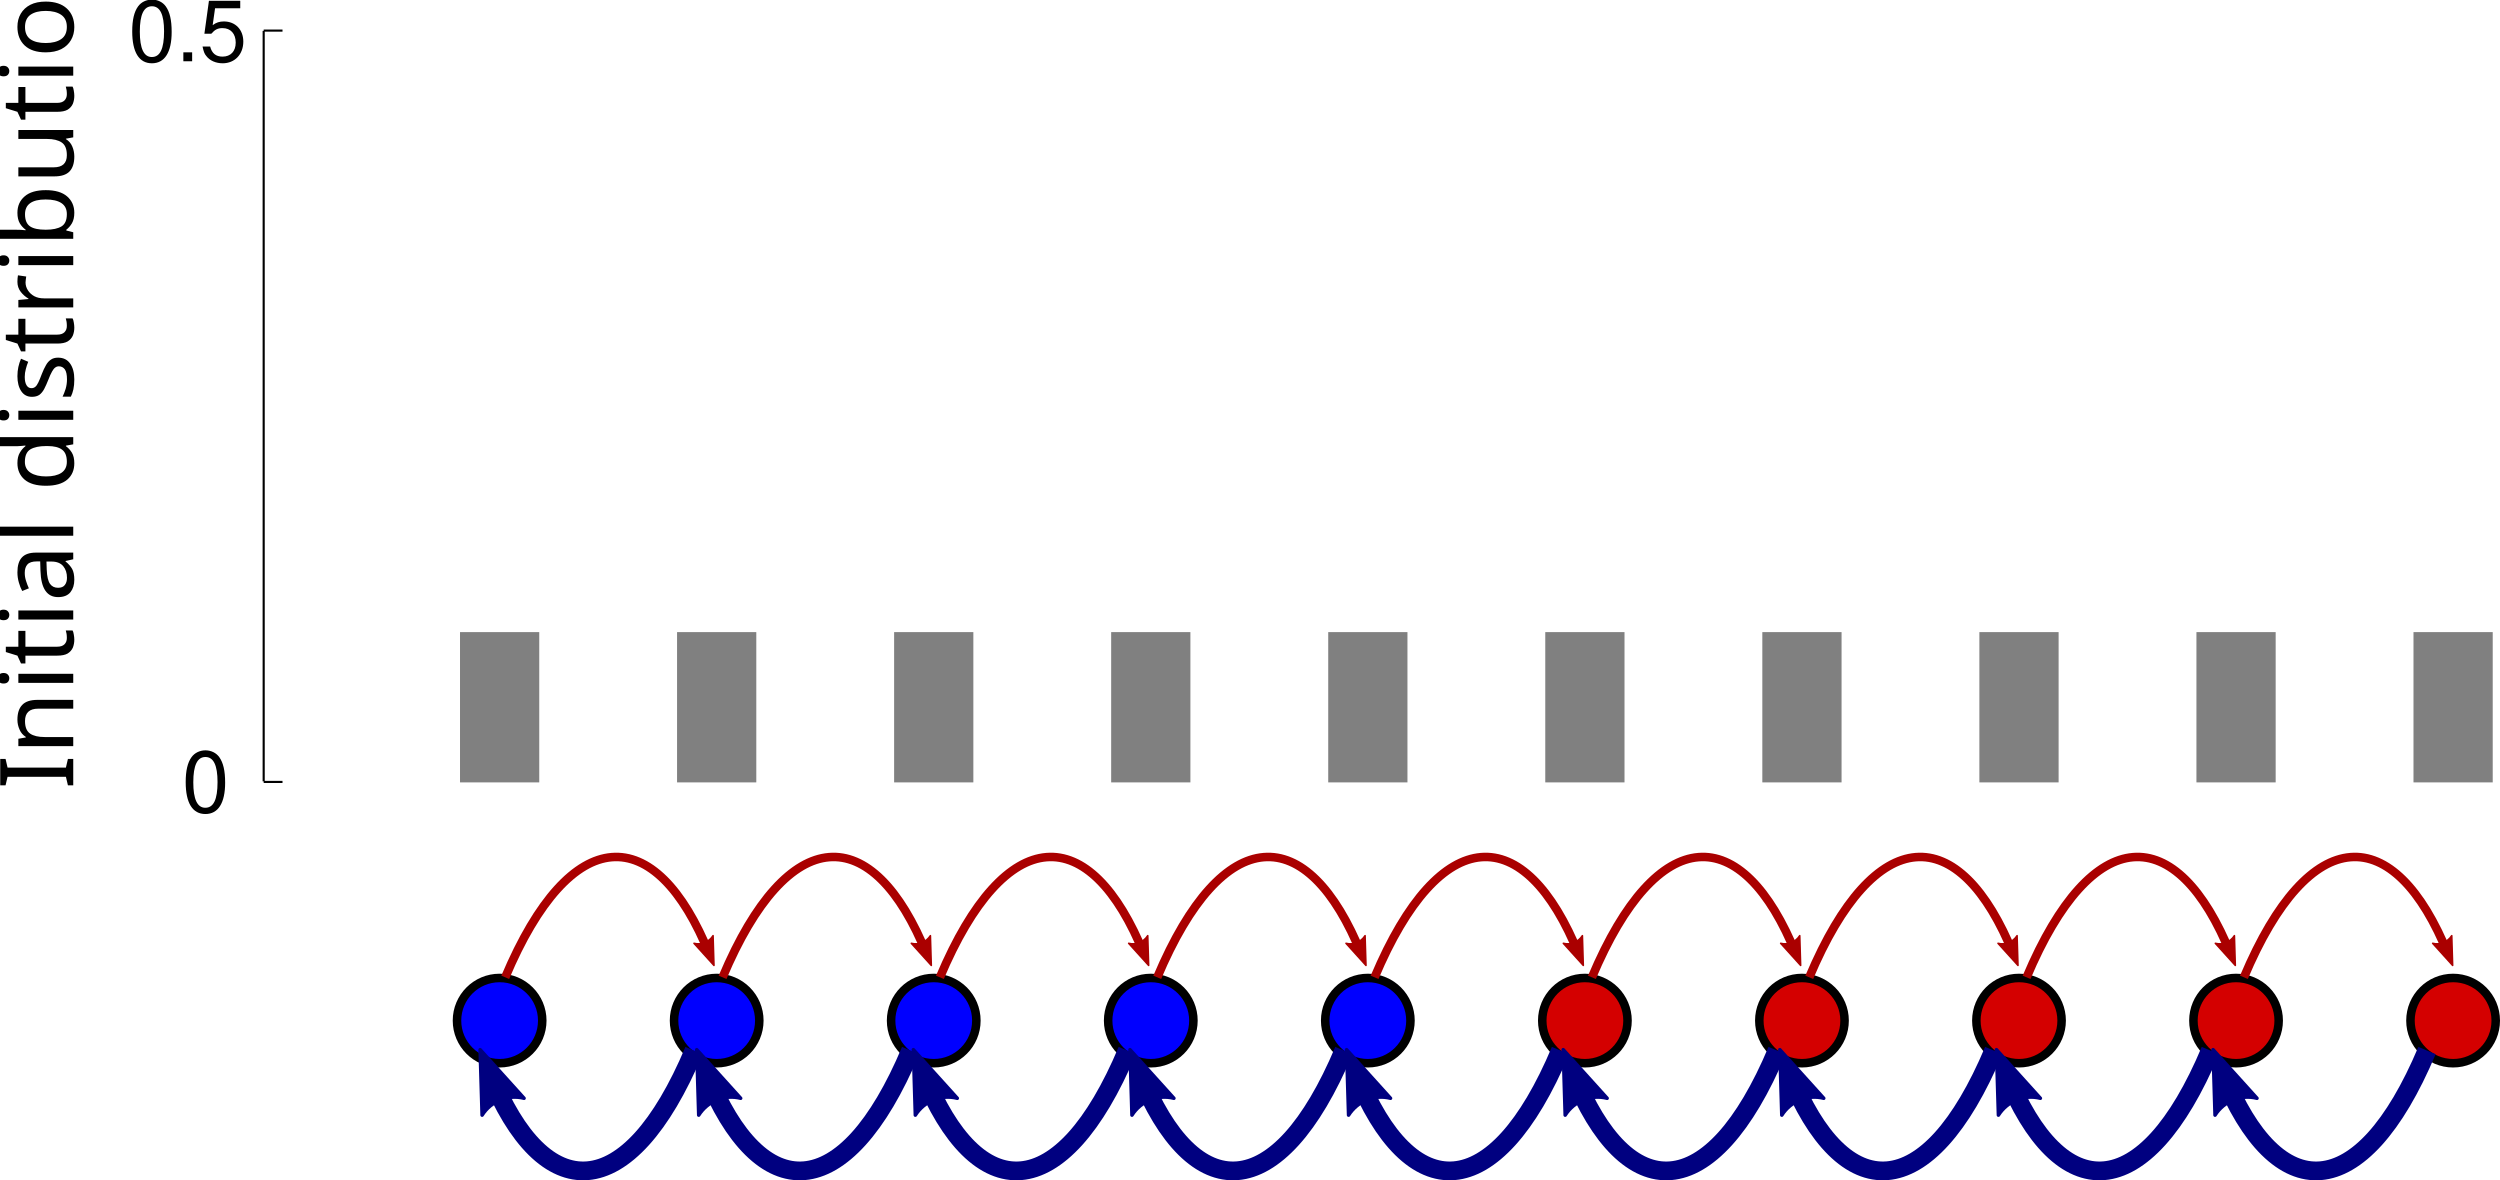
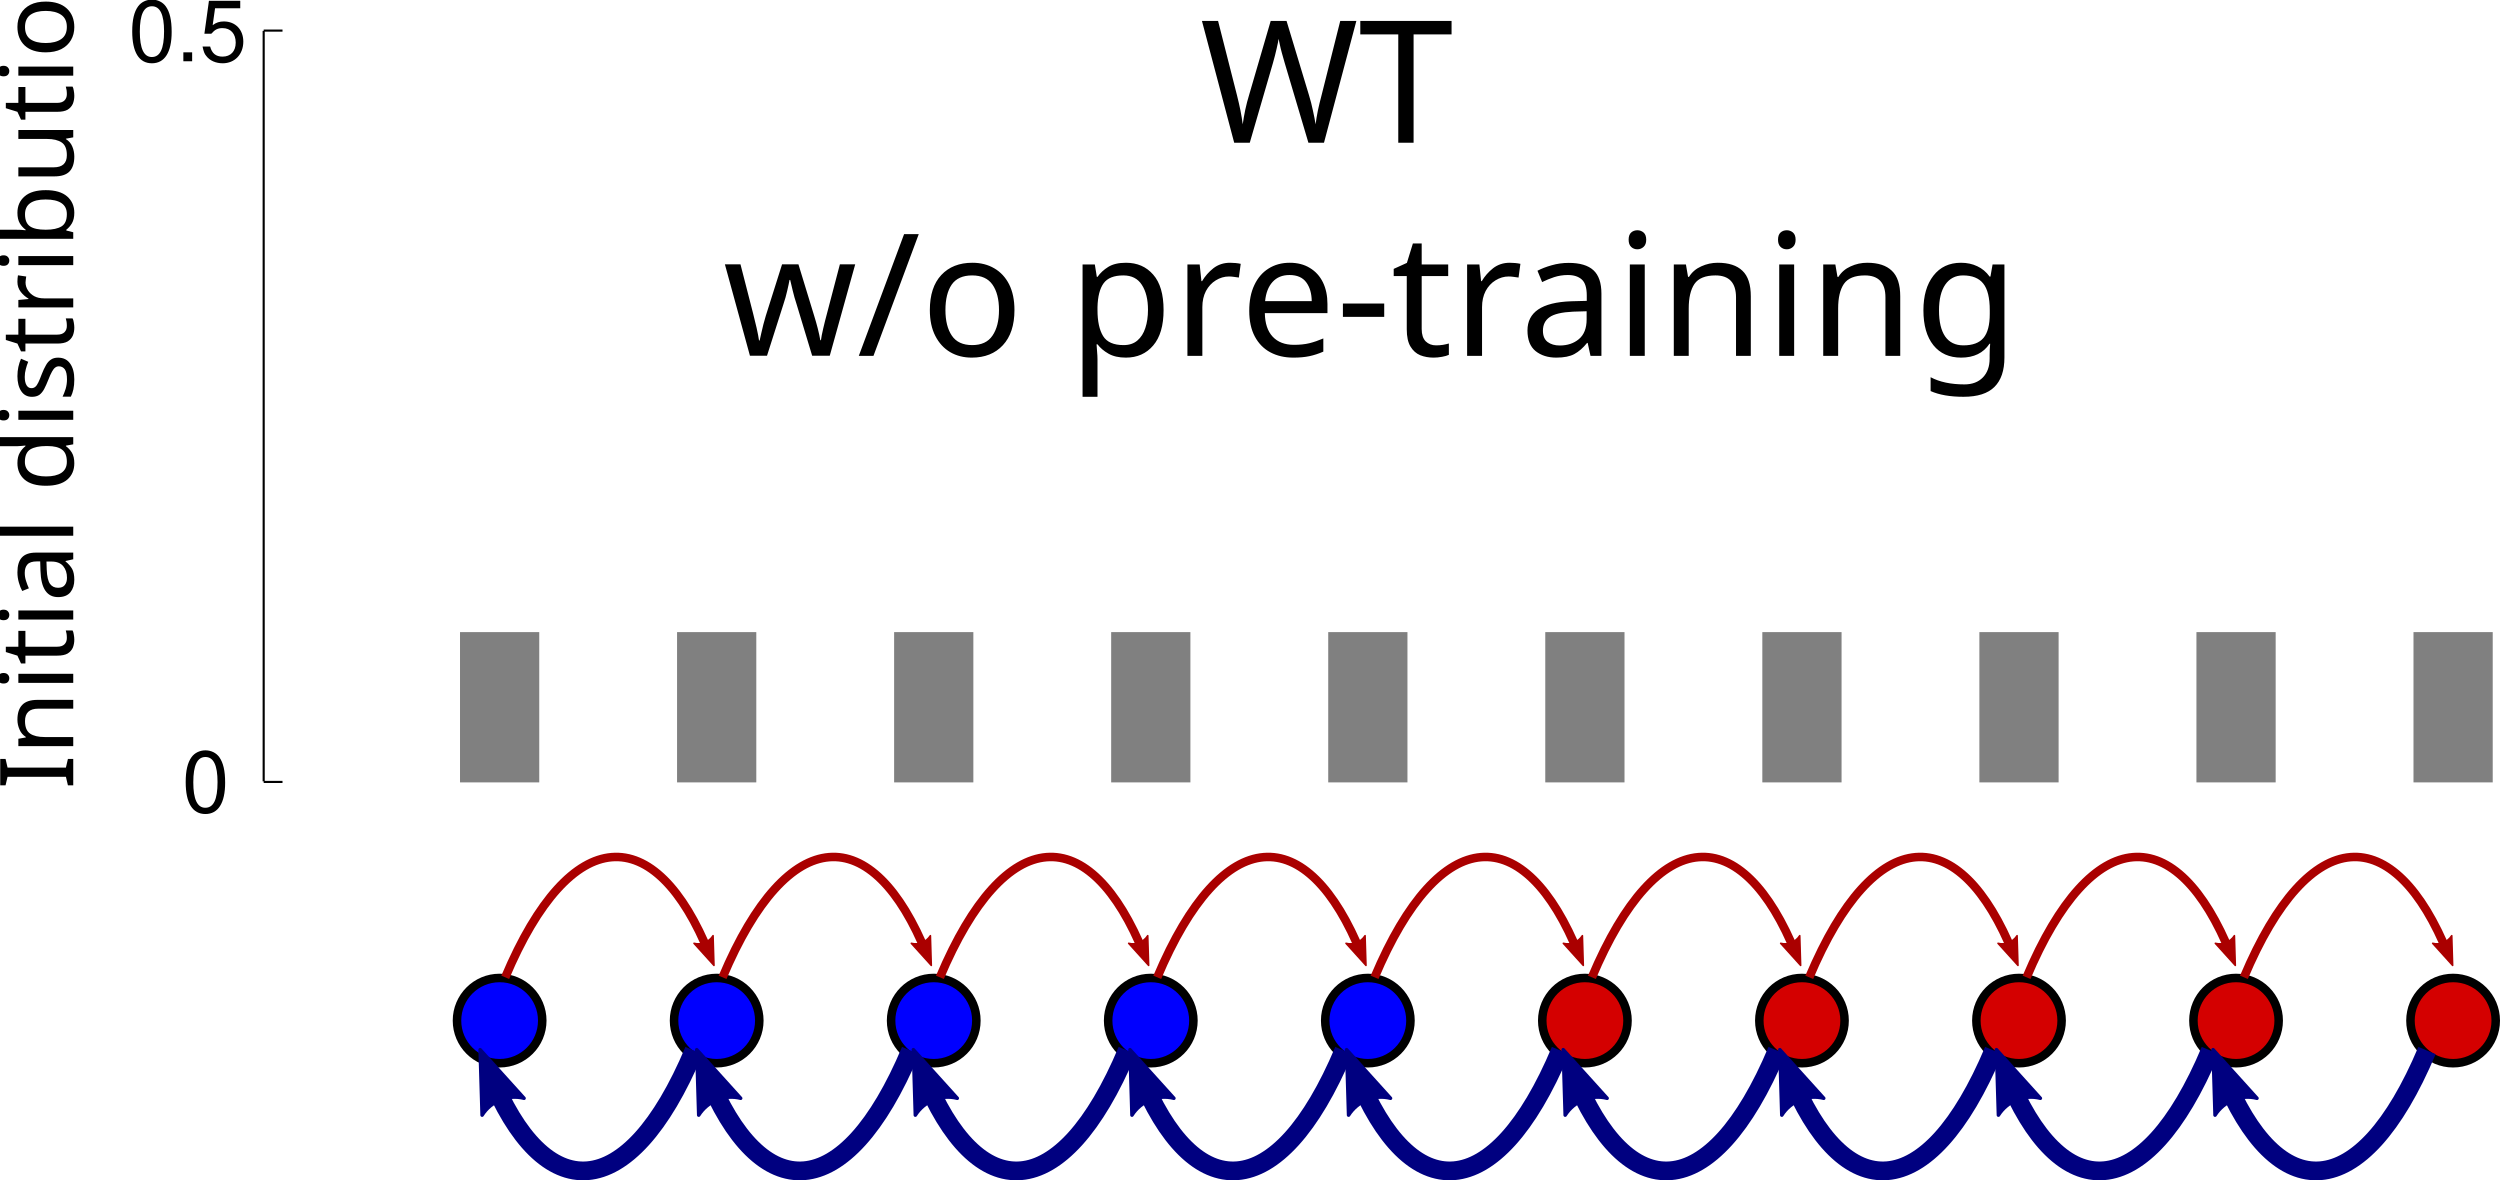
<svg xmlns="http://www.w3.org/2000/svg" width="293.184" height="138.319" id="svg2" version="1.1">
  <defs id="defs4">
    <marker orient="auto" refY="0" refX="0" id="Arrow2Send" style="overflow:visible">
      <path id="path4544" style="font-size:12px;fill-rule:evenodd;stroke-width:0.625;stroke-linejoin:round" d="M 8.719,4.034 -2.207,0.016 8.719,-4.002 c -1.745,2.372 -1.735,5.617 -6e-7,8.035 z" transform="matrix(-0.3,0,0,-0.3,0.69,0)" />
    </marker>
    <marker orient="auto" refY="0" refX="0" id="Arrow2Sstart" style="overflow:visible">
      <path id="path4541" style="font-size:12px;fill-rule:evenodd;stroke-width:0.625;stroke-linejoin:round" d="M 8.719,4.034 -2.207,0.016 8.719,-4.002 c -1.745,2.372 -1.735,5.617 -6e-7,8.035 z" transform="matrix(0.3,0,0,0.3,-0.69,0)" />
    </marker>
    <marker orient="auto" refY="0" refX="0" id="Arrow2Send-4" style="overflow:visible">
      <path id="path4544-5" style="font-size:12px;fill-rule:evenodd;stroke-width:0.625;stroke-linejoin:round" d="M 8.719,4.034 -2.207,0.016 8.719,-4.002 c -1.745,2.372 -1.735,5.617 -6e-7,8.035 z" transform="matrix(-0.3,0,0,-0.3,0.69,0)" />
    </marker>
    <marker orient="auto" refY="0" refX="0" id="Arrow2Send-3" style="overflow:visible">
      <path id="path4544-52" style="font-size:12px;fill-rule:evenodd;stroke-width:0.625;stroke-linejoin:round" d="M 8.719,4.034 -2.207,0.016 8.719,-4.002 c -1.745,2.372 -1.735,5.617 -6e-7,8.035 z" transform="matrix(-0.3,0,0,-0.3,0.69,0)" />
    </marker>
    <marker orient="auto" refY="0" refX="0" id="Arrow2Send-9" style="overflow:visible">
      <path id="path4544-4" style="font-size:12px;fill-rule:evenodd;stroke-width:0.625;stroke-linejoin:round" d="M 8.719,4.034 -2.207,0.016 8.719,-4.002 c -1.745,2.372 -1.735,5.617 -6e-7,8.035 z" transform="matrix(-0.3,0,0,-0.3,0.69,0)" />
    </marker>
    <marker orient="auto" refY="0" refX="0" id="Arrow2Send-0" style="overflow:visible">
      <path id="path4544-59" style="font-size:12px;fill-rule:evenodd;stroke-width:0.625;stroke-linejoin:round" d="M 8.719,4.034 -2.207,0.016 8.719,-4.002 c -1.745,2.372 -1.735,5.617 -6e-7,8.035 z" transform="matrix(-0.3,0,0,-0.3,0.69,0)" />
    </marker>
    <marker orient="auto" refY="0" refX="0" id="Arrow2Send-6" style="overflow:visible">
      <path id="path4544-594" style="font-size:12px;fill-rule:evenodd;stroke-width:0.625;stroke-linejoin:round" d="M 8.719,4.034 -2.207,0.016 8.719,-4.002 c -1.745,2.372 -1.735,5.617 -6e-7,8.035 z" transform="matrix(-0.3,0,0,-0.3,0.69,0)" />
    </marker>
    <marker orient="auto" refY="0" refX="0" id="Arrow2Send-43" style="overflow:visible">
      <path id="path4544-54" style="font-size:12px;fill-rule:evenodd;stroke-width:0.625;stroke-linejoin:round" d="M 8.719,4.034 -2.207,0.016 8.719,-4.002 c -1.745,2.372 -1.735,5.617 -6e-7,8.035 z" transform="matrix(-0.3,0,0,-0.3,0.69,0)" />
    </marker>
    <marker orient="auto" refY="0" refX="0" id="Arrow2Send-41" style="overflow:visible">
      <path id="path4544-6" style="font-size:12px;fill-rule:evenodd;stroke-width:0.625;stroke-linejoin:round" d="M 8.719,4.034 -2.207,0.016 8.719,-4.002 c -1.745,2.372 -1.735,5.617 -6e-7,8.035 z" transform="matrix(-0.3,0,0,-0.3,0.69,0)" />
    </marker>
    <marker orient="auto" refY="0" refX="0" id="Arrow2Send-1" style="overflow:visible">
      <path id="path4544-58" style="font-size:12px;fill-rule:evenodd;stroke-width:0.625;stroke-linejoin:round" d="M 8.719,4.034 -2.207,0.016 8.719,-4.002 c -1.745,2.372 -1.735,5.617 -6e-7,8.035 z" transform="matrix(-0.3,0,0,-0.3,0.69,0)" />
    </marker>
    <marker orient="auto" refY="0" refX="0" id="Arrow2Send-01" style="overflow:visible">
      <path id="path4544-40" style="font-size:12px;fill-rule:evenodd;stroke-width:0.625;stroke-linejoin:round" d="M 8.719,4.034 -2.207,0.016 8.719,-4.002 c -1.745,2.372 -1.735,5.617 -6e-7,8.035 z" transform="matrix(-0.3,0,0,-0.3,0.69,0)" />
    </marker>
    <marker orient="auto" refY="0" refX="0" id="Arrow2Send-91" style="overflow:visible">
      <path id="path4544-7" style="font-size:12px;fill-rule:evenodd;stroke-width:0.625;stroke-linejoin:round" d="M 8.719,4.034 -2.207,0.016 8.719,-4.002 c -1.745,2.372 -1.735,5.617 -6e-7,8.035 z" transform="matrix(-0.3,0,0,-0.3,0.69,0)" />
    </marker>
    <marker orient="auto" refY="0" refX="0" id="Arrow2Send-96" style="overflow:visible">
      <path id="path4544-8" style="font-size:12px;fill-rule:evenodd;stroke-width:0.625;stroke-linejoin:round" d="M 8.719,4.034 -2.207,0.016 8.719,-4.002 c -1.745,2.372 -1.735,5.617 -6e-7,8.035 z" transform="matrix(-0.3,0,0,-0.3,0.69,0)" />
    </marker>
    <marker orient="auto" refY="0" refX="0" id="Arrow2Send-30" style="overflow:visible">
      <path id="path4544-2" style="font-size:12px;fill-rule:evenodd;stroke-width:0.625;stroke-linejoin:round" d="M 8.719,4.034 -2.207,0.016 8.719,-4.002 c -1.745,2.372 -1.735,5.617 -6e-7,8.035 z" transform="matrix(-0.3,0,0,-0.3,0.69,0)" />
    </marker>
    <marker orient="auto" refY="0" refX="0" id="Arrow2Send-92" style="overflow:visible">
      <path id="path4544-24" style="font-size:12px;fill-rule:evenodd;stroke-width:0.625;stroke-linejoin:round" d="M 8.719,4.034 -2.207,0.016 8.719,-4.002 c -1.745,2.372 -1.735,5.617 -6e-7,8.035 z" transform="matrix(-0.3,0,0,-0.3,0.69,0)" />
    </marker>
    <marker orient="auto" refY="0" refX="0" id="Arrow2Send-8" style="overflow:visible">
      <path id="path4544-72" style="font-size:12px;fill-rule:evenodd;stroke-width:0.625;stroke-linejoin:round" d="M 8.719,4.034 -2.207,0.016 8.719,-4.002 c -1.745,2.372 -1.735,5.617 -6e-7,8.035 z" transform="matrix(-0.3,0,0,-0.3,0.69,0)" />
    </marker>
    <marker orient="auto" refY="0" refX="0" id="Arrow2Send-34" style="overflow:visible">
      <path id="path4544-3" style="font-size:12px;fill-rule:evenodd;stroke-width:0.625;stroke-linejoin:round" d="M 8.719,4.034 -2.207,0.016 8.719,-4.002 c -1.745,2.372 -1.735,5.617 -6e-7,8.035 z" transform="matrix(-0.3,0,0,-0.3,0.69,0)" />
    </marker>
    <marker orient="auto" refY="0" refX="0" id="Arrow2Send-32" style="overflow:visible">
      <path id="path4544-76" style="font-size:12px;fill-rule:evenodd;stroke-width:0.625;stroke-linejoin:round" d="M 8.719,4.034 -2.207,0.016 8.719,-4.002 c -1.745,2.372 -1.735,5.617 -6e-7,8.035 z" transform="matrix(-0.3,0,0,-0.3,0.69,0)" />
    </marker>
    <marker orient="auto" refY="0" refX="0" id="Arrow2Send-36" style="overflow:visible">
      <path id="path4544-9" style="font-size:12px;fill-rule:evenodd;stroke-width:0.625;stroke-linejoin:round" d="M 8.719,4.034 -2.207,0.016 8.719,-4.002 c -1.745,2.372 -1.735,5.617 -6e-7,8.035 z" transform="matrix(-0.3,0,0,-0.3,0.69,0)" />
    </marker>
    <marker orient="auto" refY="0" refX="0" id="Arrow2Send-33" style="overflow:visible">
      <path id="path4544-0" style="font-size:12px;fill-rule:evenodd;stroke-width:0.625;stroke-linejoin:round" d="M 8.719,4.034 -2.207,0.016 8.719,-4.002 c -1.745,2.372 -1.735,5.617 -6e-7,8.035 z" transform="matrix(-0.3,0,0,-0.3,0.69,0)" />
    </marker>
    <marker orient="auto" refY="0" refX="0" id="Arrow2SendM" style="overflow:visible">
      <path id="path3097" style="font-size:12px;fill:#aa0000;fill-rule:evenodd;stroke:#aa0000;stroke-width:0.625;stroke-linejoin:round" d="M 8.719,4.034 -2.207,0.016 8.719,-4.002 c -1.745,2.372 -1.735,5.617 -6e-7,8.035 z" transform="matrix(-0.3,0,0,-0.3,0.69,0)" />
    </marker>
    <marker orient="auto" refY="0" refX="0" id="Arrow2Sendg" style="overflow:visible">
      <path id="path3100" style="font-size:12px;fill:#aa0000;fill-rule:evenodd;stroke:#aa0000;stroke-width:0.625;stroke-linejoin:round" d="M 8.719,4.034 -2.207,0.016 8.719,-4.002 c -1.745,2.372 -1.735,5.617 -6e-7,8.035 z" transform="matrix(-0.3,0,0,-0.3,0.69,0)" />
    </marker>
    <marker orient="auto" refY="0" refX="0" id="Arrow2Send3" style="overflow:visible">
      <path id="path3103" style="font-size:12px;fill:#aa0000;fill-rule:evenodd;stroke:#aa0000;stroke-width:0.625;stroke-linejoin:round" d="M 8.719,4.034 -2.207,0.016 8.719,-4.002 c -1.745,2.372 -1.735,5.617 -6e-7,8.035 z" transform="matrix(-0.3,0,0,-0.3,0.69,0)" />
    </marker>
    <marker orient="auto" refY="0" refX="0" id="Arrow2Sends" style="overflow:visible">
      <path id="path3106" style="font-size:12px;fill:#aa0000;fill-rule:evenodd;stroke:#aa0000;stroke-width:0.625;stroke-linejoin:round" d="M 8.719,4.034 -2.207,0.016 8.719,-4.002 c -1.745,2.372 -1.735,5.617 -6e-7,8.035 z" transform="matrix(-0.3,0,0,-0.3,0.69,0)" />
    </marker>
    <marker orient="auto" refY="0" refX="0" id="Arrow2Sendz" style="overflow:visible">
      <path id="path3109" style="font-size:12px;fill:#aa0000;fill-rule:evenodd;stroke:#aa0000;stroke-width:0.625;stroke-linejoin:round" d="M 8.719,4.034 -2.207,0.016 8.719,-4.002 c -1.745,2.372 -1.735,5.617 -6e-7,8.035 z" transform="matrix(-0.3,0,0,-0.3,0.69,0)" />
    </marker>
    <marker orient="auto" refY="0" refX="0" id="Arrow2SendI" style="overflow:visible">
      <path id="path3112" style="font-size:12px;fill:#aa0000;fill-rule:evenodd;stroke:#aa0000;stroke-width:0.625;stroke-linejoin:round" d="M 8.719,4.034 -2.207,0.016 8.719,-4.002 c -1.745,2.372 -1.735,5.617 -6e-7,8.035 z" transform="matrix(-0.3,0,0,-0.3,0.69,0)" />
    </marker>
    <marker orient="auto" refY="0" refX="0" id="Arrow2Send7" style="overflow:visible">
      <path id="path3115" style="font-size:12px;fill:#aa0000;fill-rule:evenodd;stroke:#aa0000;stroke-width:0.625;stroke-linejoin:round" d="M 8.719,4.034 -2.207,0.016 8.719,-4.002 c -1.745,2.372 -1.735,5.617 -6e-7,8.035 z" transform="matrix(-0.3,0,0,-0.3,0.69,0)" />
    </marker>
    <marker orient="auto" refY="0" refX="0" id="Arrow2SendG" style="overflow:visible">
      <path id="path3118" style="font-size:12px;fill:#aa0000;fill-rule:evenodd;stroke:#aa0000;stroke-width:0.625;stroke-linejoin:round" d="M 8.719,4.034 -2.207,0.016 8.719,-4.002 c -1.745,2.372 -1.735,5.617 -6e-7,8.035 z" transform="matrix(-0.3,0,0,-0.3,0.69,0)" />
    </marker>
    <marker orient="auto" refY="0" refX="0" id="Arrow2SendJ" style="overflow:visible">
      <path id="path3121" style="font-size:12px;fill:#aa0000;fill-rule:evenodd;stroke:#aa0000;stroke-width:0.625;stroke-linejoin:round" d="M 8.719,4.034 -2.207,0.016 8.719,-4.002 c -1.745,2.372 -1.735,5.617 -6e-7,8.035 z" transform="matrix(-0.3,0,0,-0.3,0.69,0)" />
    </marker>
    <marker orient="auto" refY="0" refX="0" id="Arrow2Sendzk" style="overflow:visible">
      <path id="path3315" style="font-size:12px;fill:#000080;fill-rule:evenodd;stroke:#000080;stroke-width:0.625;stroke-linejoin:round" d="M 8.719,4.034 -2.207,0.016 8.719,-4.002 c -1.745,2.372 -1.735,5.617 -6e-7,8.035 z" transform="matrix(-0.3,0,0,-0.3,0.69,0)" />
    </marker>
    <marker orient="auto" refY="0" refX="0" id="Arrow2SendD" style="overflow:visible">
      <path id="path3318" style="font-size:12px;fill:#000080;fill-rule:evenodd;stroke:#000080;stroke-width:0.625;stroke-linejoin:round" d="M 8.719,4.034 -2.207,0.016 8.719,-4.002 c -1.745,2.372 -1.735,5.617 -6e-7,8.035 z" transform="matrix(-0.3,0,0,-0.3,0.69,0)" />
    </marker>
    <marker orient="auto" refY="0" refX="0" id="Arrow2SendO" style="overflow:visible">
      <path id="path3321" style="font-size:12px;fill:#000080;fill-rule:evenodd;stroke:#000080;stroke-width:0.625;stroke-linejoin:round" d="M 8.719,4.034 -2.207,0.016 8.719,-4.002 c -1.745,2.372 -1.735,5.617 -6e-7,8.035 z" transform="matrix(-0.3,0,0,-0.3,0.69,0)" />
    </marker>
    <marker orient="auto" refY="0" refX="0" id="Arrow2Sendu" style="overflow:visible">
      <path id="path3324" style="font-size:12px;fill:#000080;fill-rule:evenodd;stroke:#000080;stroke-width:0.625;stroke-linejoin:round" d="M 8.719,4.034 -2.207,0.016 8.719,-4.002 c -1.745,2.372 -1.735,5.617 -6e-7,8.035 z" transform="matrix(-0.3,0,0,-0.3,0.69,0)" />
    </marker>
    <marker orient="auto" refY="0" refX="0" id="Arrow2Sendd" style="overflow:visible">
      <path id="path3327" style="font-size:12px;fill:#000080;fill-rule:evenodd;stroke:#000080;stroke-width:0.625;stroke-linejoin:round" d="M 8.719,4.034 -2.207,0.016 8.719,-4.002 c -1.745,2.372 -1.735,5.617 -6e-7,8.035 z" transform="matrix(-0.3,0,0,-0.3,0.69,0)" />
    </marker>
    <marker orient="auto" refY="0" refX="0" id="Arrow2Send9" style="overflow:visible">
      <path id="path3330" style="font-size:12px;fill:#000080;fill-rule:evenodd;stroke:#000080;stroke-width:0.625;stroke-linejoin:round" d="M 8.719,4.034 -2.207,0.016 8.719,-4.002 c -1.745,2.372 -1.735,5.617 -6e-7,8.035 z" transform="matrix(-0.3,0,0,-0.3,0.69,0)" />
    </marker>
    <marker orient="auto" refY="0" refX="0" id="Arrow2SendI1" style="overflow:visible">
      <path id="path3333" style="font-size:12px;fill:#000080;fill-rule:evenodd;stroke:#000080;stroke-width:0.625;stroke-linejoin:round" d="M 8.719,4.034 -2.207,0.016 8.719,-4.002 c -1.745,2.372 -1.735,5.617 -6e-7,8.035 z" transform="matrix(-0.3,0,0,-0.3,0.69,0)" />
    </marker>
    <marker orient="auto" refY="0" refX="0" id="Arrow2Senda" style="overflow:visible">
      <path id="path3336" style="font-size:12px;fill:#000080;fill-rule:evenodd;stroke:#000080;stroke-width:0.625;stroke-linejoin:round" d="M 8.719,4.034 -2.207,0.016 8.719,-4.002 c -1.745,2.372 -1.735,5.617 -6e-7,8.035 z" transform="matrix(-0.3,0,0,-0.3,0.69,0)" />
    </marker>
    <marker orient="auto" refY="0" refX="0" id="Arrow2SendaN" style="overflow:visible">
      <path id="path3339" style="font-size:12px;fill:#000080;fill-rule:evenodd;stroke:#000080;stroke-width:0.625;stroke-linejoin:round" d="M 8.719,4.034 -2.207,0.016 8.719,-4.002 c -1.745,2.372 -1.735,5.617 -6e-7,8.035 z" transform="matrix(-0.3,0,0,-0.3,0.69,0)" />
    </marker>
  </defs>
  <g id="layer1" transform="translate(-84.00428,-321.2439)">
    <path transform="matrix(-1,0,0,1,556.6883,93.57143)" style="fill:#d40000;stroke:#000000;stroke-width:1;stroke-linecap:round;stroke-linejoin:round;stroke-miterlimit:4;stroke-dasharray:none;stroke-dashoffset:0" id="path2994-3-2-1" d="m 190,347.362 c 0,2.761 -2.239,5 -5,5 -2.761,0 -5,-2.239 -5,-5 0,-2.761 2.239,-5 5,-5 2.761,0 5,2.239 5,5 z" />
    <path transform="matrix(-1,0,0,1,531.2338,93.57143)" style="fill:#d40000;stroke:#000000;stroke-width:1;stroke-linecap:round;stroke-linejoin:round;stroke-miterlimit:4;stroke-dasharray:none;stroke-dashoffset:0" id="path2994-3-2-7" d="m 190,347.362 c 0,2.761 -2.239,5 -5,5 -2.761,0 -5,-2.239 -5,-5 0,-2.761 2.239,-5 5,-5 2.761,0 5,2.239 5,5 z" />
    <path transform="matrix(-1,0,0,1,480.3247,93.57143)" style="fill:#d40000;stroke:#000000;stroke-width:1;stroke-linecap:round;stroke-linejoin:round;stroke-miterlimit:4;stroke-dasharray:none;stroke-dashoffset:0" id="path2994-3-2-4" d="m 190,347.362 c 0,2.761 -2.239,5 -5,5 -2.761,0 -5,-2.239 -5,-5 0,-2.761 2.239,-5 5,-5 2.761,0 5,2.239 5,5 z" />
    <path transform="matrix(-1,0,0,1,505.7792,93.57143)" style="fill:#d40000;stroke:#000000;stroke-width:1;stroke-linecap:round;stroke-linejoin:round;stroke-miterlimit:4;stroke-dasharray:none;stroke-dashoffset:0" id="path2994-3-2-0" d="m 190,347.362 c 0,2.761 -2.239,5 -5,5 -2.761,0 -5,-2.239 -5,-5 0,-2.761 2.239,-5 5,-5 2.761,0 5,2.239 5,5 z" />
    <path transform="matrix(-1,0,0,1,454.8701,93.57143)" style="fill:#d40000;stroke:#000000;stroke-width:1;stroke-linecap:round;stroke-linejoin:round;stroke-miterlimit:4;stroke-dasharray:none;stroke-dashoffset:0" id="path2994-3-2-9" d="m 190,347.362 c 0,2.761 -2.239,5 -5,5 -2.761,0 -5,-2.239 -5,-5 0,-2.761 2.239,-5 5,-5 2.761,0 5,2.239 5,5 z" />
    <path transform="matrix(-1,0,0,1,327.5974,93.57143)" style="fill:#0000ff;stroke:#000000;stroke-width:1;stroke-linecap:round;stroke-linejoin:round;stroke-miterlimit:4;stroke-dasharray:none;stroke-dashoffset:0" id="path2994-4" d="m 190,347.362 c 0,2.761 -2.239,5 -5,5 -2.761,0 -5,-2.239 -5,-5 0,-2.761 2.239,-5 5,-5 2.761,0 5,2.239 5,5 z" />
    <path transform="matrix(-1,0,0,1,353.0519,93.57143)" style="fill:#0000ff;stroke:#000000;stroke-width:1;stroke-linecap:round;stroke-linejoin:round;stroke-miterlimit:4;stroke-dasharray:none;stroke-dashoffset:0" id="path2994-8" d="m 190,347.362 c 0,2.761 -2.239,5 -5,5 -2.761,0 -5,-2.239 -5,-5 0,-2.761 2.239,-5 5,-5 2.761,0 5,2.239 5,5 z" />
    <path transform="matrix(-1,0,0,1,378.5065,93.57143)" style="fill:#0000ff;stroke:#000000;stroke-width:1;stroke-linecap:round;stroke-linejoin:round;stroke-miterlimit:4;stroke-dasharray:none;stroke-dashoffset:0" id="path2994-82" d="m 190,347.362 c 0,2.761 -2.239,5 -5,5 -2.761,0 -5,-2.239 -5,-5 0,-2.761 2.239,-5 5,-5 2.761,0 5,2.239 5,5 z" />
    <path transform="matrix(-1,0,0,1,403.961,93.57143)" style="fill:#0000ff;stroke:#000000;stroke-width:1;stroke-linecap:round;stroke-linejoin:round;stroke-miterlimit:4;stroke-dasharray:none;stroke-dashoffset:0" id="path2994-45" d="m 190,347.362 c 0,2.761 -2.239,5 -5,5 -2.761,0 -5,-2.239 -5,-5 0,-2.761 2.239,-5 5,-5 2.761,0 5,2.239 5,5 z" />
    <path transform="matrix(-1,0,0,1,429.4156,93.57143)" style="fill:#0000ff;stroke:#000000;stroke-width:1;stroke-linecap:round;stroke-linejoin:round;stroke-miterlimit:4;stroke-dasharray:none;stroke-dashoffset:0" id="path2994-5" d="m 190,347.362 c 0,2.761 -2.239,5 -5,5 -2.761,0 -5,-2.239 -5,-5 0,-2.761 2.239,-5 5,-5 2.761,0 5,2.239 5,5 z" />
    <path style="fill:none;stroke:#aa0000;stroke-width:1;stroke-linecap:butt;stroke-linejoin:miter;stroke-miterlimit:4;stroke-opacity:1;stroke-dasharray:none;marker-end:url(#Arrow2Sendz)" d="m 143.256,435.86 c 7.696,-18.279 17.625,-18.423 23.968,-2.651" id="path5894-5" />
    <path style="fill:none;stroke:#aa0000;stroke-width:1;stroke-linecap:butt;stroke-linejoin:miter;stroke-miterlimit:4;stroke-opacity:1;stroke-dasharray:none;marker-end:url(#Arrow2Sends)" d="m 347.157,435.86 c 7.696,-18.279 17.625,-18.423 23.968,-2.651" id="path5894-5-4" />
    <path style="fill:none;stroke:#aa0000;stroke-width:1;stroke-linecap:butt;stroke-linejoin:miter;stroke-miterlimit:4;stroke-opacity:1;stroke-dasharray:none;marker-end:url(#Arrow2Sendg)" d="m 321.669,435.86 c 7.696,-18.279 17.625,-18.423 23.968,-2.651" id="path5894-5-9" />
    <path style="fill:none;stroke:#aa0000;stroke-width:1;stroke-linecap:butt;stroke-linejoin:miter;stroke-miterlimit:4;stroke-opacity:1;stroke-dasharray:none;marker-end:url(#Arrow2SendJ)" d="m 296.182,435.86 c 7.696,-18.279 17.625,-18.423 23.968,-2.651" id="path5894-5-93" />
    <path style="fill:none;stroke:#aa0000;stroke-width:1;stroke-linecap:butt;stroke-linejoin:miter;stroke-miterlimit:4;stroke-opacity:1;stroke-dasharray:none;marker-end:url(#Arrow2SendG)" d="m 270.694,435.86 c 7.696,-18.279 17.625,-18.423 23.968,-2.651" id="path5894-5-48" />
    <path style="fill:none;stroke:#aa0000;stroke-width:1;stroke-linecap:butt;stroke-linejoin:miter;stroke-miterlimit:4;stroke-opacity:1;stroke-dasharray:none;marker-end:url(#Arrow2SendM)" d="m 245.206,435.86 c 7.696,-18.279 17.625,-18.423 23.968,-2.651" id="path5894-5-8" />
    <path style="fill:none;stroke:#aa0000;stroke-width:1;stroke-linecap:butt;stroke-linejoin:miter;stroke-miterlimit:4;stroke-opacity:1;stroke-dasharray:none;marker-end:url(#Arrow2Send3)" d="m 219.719,435.86 c 7.696,-18.279 17.625,-18.423 23.968,-2.651" id="path5894-5-2" />
    <path style="fill:none;stroke:#aa0000;stroke-width:1;stroke-linecap:butt;stroke-linejoin:miter;stroke-miterlimit:4;stroke-opacity:1;stroke-dasharray:none;marker-end:url(#Arrow2SendI)" d="m 194.231,435.86 c 7.696,-18.279 17.625,-18.423 23.968,-2.651" id="path5894-5-98" />
    <path style="fill:none;stroke:#aa0000;stroke-width:1;stroke-linecap:butt;stroke-linejoin:miter;stroke-miterlimit:4;stroke-opacity:1;stroke-dasharray:none;marker-end:url(#Arrow2Send7)" d="m 168.743,435.86 c 7.696,-18.279 17.625,-18.423 23.968,-2.651" id="path5894-5-49" />
    <path style="fill:none;stroke:#000080;stroke-width:2.2;stroke-linecap:butt;stroke-linejoin:miter;stroke-miterlimit:4;stroke-opacity:1;stroke-dasharray:none;stroke-dashoffset:0;marker-end:url(#Arrow2SendD)" d="m 165.399,444.446 c -7.696,18.279 -17.625,18.423 -23.968,2.651" id="path5894-5-1" />
    <path style="fill:none;stroke:#000080;stroke-width:2.2;stroke-linecap:butt;stroke-linejoin:miter;stroke-miterlimit:4;stroke-opacity:1;stroke-dasharray:none;stroke-dashoffset:0;marker-end:url(#Arrow2Senda)" d="m 368.626,444.446 c -7.696,18.279 -17.625,18.423 -23.968,2.651" id="path5894-5-1-1" />
    <path style="fill:none;stroke:#000080;stroke-width:2.2;stroke-linecap:butt;stroke-linejoin:miter;stroke-miterlimit:4;stroke-opacity:1;stroke-dasharray:none;stroke-dashoffset:0;marker-end:url(#Arrow2Sendd)" d="m 343.223,444.446 c -7.696,18.279 -17.625,18.423 -23.968,2.651" id="path5894-5-1-19" />
    <path style="fill:none;stroke:#000080;stroke-width:2.2;stroke-linecap:butt;stroke-linejoin:miter;stroke-miterlimit:4;stroke-opacity:1;stroke-dasharray:none;stroke-dashoffset:0;marker-end:url(#Arrow2SendI1)" d="m 317.819,444.446 c -7.696,18.279 -17.625,18.423 -23.968,2.651" id="path5894-5-1-0" />
    <path style="fill:none;stroke:#000080;stroke-width:2.2;stroke-linecap:butt;stroke-linejoin:miter;stroke-miterlimit:4;stroke-opacity:1;stroke-dasharray:none;stroke-dashoffset:0;marker-end:url(#Arrow2SendO)" d="m 292.416,444.446 c -7.696,18.279 -17.625,18.423 -23.968,2.651" id="path5894-5-1-8" />
    <path style="fill:none;stroke:#000080;stroke-width:2.2;stroke-linecap:butt;stroke-linejoin:miter;stroke-miterlimit:4;stroke-opacity:1;stroke-dasharray:none;stroke-dashoffset:0;marker-end:url(#Arrow2Sendu)" d="m 267.013,444.446 c -7.696,18.279 -17.625,18.423 -23.968,2.651" id="path5894-5-1-9" />
    <path style="fill:none;stroke:#000080;stroke-width:2.2;stroke-linecap:butt;stroke-linejoin:miter;stroke-miterlimit:4;stroke-opacity:1;stroke-dasharray:none;stroke-dashoffset:0;marker-end:url(#Arrow2Sendzk)" d="m 241.609,444.446 c -7.696,18.279 -17.625,18.423 -23.968,2.651" id="path5894-5-1-95" />
    <path style="fill:none;stroke:#000080;stroke-width:2.2;stroke-linecap:butt;stroke-linejoin:miter;stroke-miterlimit:4;stroke-opacity:1;stroke-dasharray:none;stroke-dashoffset:0;marker-end:url(#Arrow2Send9)" d="m 216.206,444.446 c -7.696,18.279 -17.625,18.423 -23.968,2.651" id="path5894-5-1-191" />
    <path style="fill:none;stroke:#000080;stroke-width:2.2;stroke-linecap:butt;stroke-linejoin:miter;stroke-miterlimit:4;stroke-opacity:1;stroke-dasharray:none;stroke-dashoffset:0;marker-end:url(#Arrow2SendaN)" d="m 190.802,444.446 c -7.696,18.279 -17.625,18.423 -23.968,2.651" id="path5894-5-1-15" />
    <g transform="matrix(1,0,0,-1,96.84421,425.3064)" id="g144">
      <text id="text146" transform="matrix(1,0,0,-1,8.5,8.8332)">
        <tspan id="tspan148" y="0" x="0" style="font-size:10px;font-variant:normal;font-weight:normal;writing-mode:lr-tb;fill:#000000;fill-opacity:1;fill-rule:nonzero;stroke:none;font-family:Helvetica;-inkscape-font-specification:Helvetica">0</tspan>
      </text>
    </g>
    <path id="path150" style="fill:none;stroke:#000000;stroke-width:0.25;stroke-linecap:butt;stroke-linejoin:round;stroke-miterlimit:10;stroke-opacity:1;stroke-dasharray:none" d="m 114.927,324.832 2.208,0" />
    <g transform="matrix(1,0,0,-1,98.90628,513.3483)" id="g154">
      <text id="text156" transform="matrix(1,0,0,-1,0.166797,184.917)">
        <tspan id="tspan158" y="0" x="0 5.56 8.34" style="font-size:10px;font-variant:normal;font-weight:normal;writing-mode:lr-tb;fill:#000000;fill-opacity:1;fill-rule:nonzero;stroke:none;font-family:Helvetica;-inkscape-font-specification:Helvetica">0.5</tspan>
      </text>
    </g>
    <path id="path176" style="fill:none;stroke:#000000;stroke-width:0.25;stroke-linecap:butt;stroke-linejoin:round;stroke-miterlimit:10;stroke-opacity:1;stroke-dasharray:none" d="m 114.927,412.873 0,-88.012" />
    <text xml:space="preserve" style="font-size:40px;font-style:normal;font-weight:normal;line-height:125%;letter-spacing:0px;word-spacing:0px;fill:#000000;fill-opacity:1;stroke:none;font-family:Sans" x="-413.823" y="92.594" id="text3123" transform="matrix(0,-1,1,0,0,0)">
      <tspan id="tspan3125" x="-413.823" y="92.594" style="font-size:12px">Initial distribution</tspan>
    </text>
    <path id="path150-1" style="fill:none;stroke:#000000;stroke-width:0.25;stroke-linecap:butt;stroke-linejoin:round;stroke-miterlimit:10;stroke-opacity:1;stroke-dasharray:none" d="m 114.927,412.941 2.208,0" />
-     <path id="path186" style="fill:#808080;fill-opacity:1;fill-rule:evenodd;stroke:none" d="m 137.952,412.998 9.292,0 0,-17.625 -9.292,0 0,17.625 z" />
-     <path id="path190" style="fill:#808080;fill-opacity:1;fill-rule:evenodd;stroke:none" d="m 163.406,412.998 9.292,0 0,-17.625 -9.292,0 0,17.625 z" />
-     <path id="path194" style="fill:#808080;fill-opacity:1;fill-rule:evenodd;stroke:none" d="m 188.861,412.998 9.292,0 0,-17.625 -9.292,0 0,17.625 z" />
-     <path id="path198" style="fill:#808080;fill-opacity:1;fill-rule:evenodd;stroke:none" d="m 214.315,412.998 9.292,0 0,-17.625 -9.292,0 0,17.625 z" />
-     <path id="path202" style="fill:#808080;fill-opacity:1;fill-rule:evenodd;stroke:none" d="m 239.77,412.998 9.292,0 0,-17.625 -9.292,0 0,17.625 z" />
-     <path id="path206" style="fill:#808080;fill-opacity:1;fill-rule:evenodd;stroke:none" d="m 265.224,412.998 9.292,0 0,-17.625 -9.292,0 0,17.625 z" />
-     <path id="path210" style="fill:#808080;fill-opacity:1;fill-rule:evenodd;stroke:none" d="m 290.679,412.998 9.292,0 0,-17.625 -9.292,0 0,17.625 z" />
-     <path id="path214" style="fill:#808080;fill-opacity:1;fill-rule:evenodd;stroke:none" d="m 316.133,412.998 9.292,0 0,-17.625 -9.292,0 0,17.625 z" />
-     <path id="path218" style="fill:#808080;fill-opacity:1;fill-rule:evenodd;stroke:none" d="m 341.588,412.998 9.292,0 0,-17.625 -9.292,0 0,17.625 z" />
-     <path id="path222" style="fill:#808080;fill-opacity:1;fill-rule:evenodd;stroke:none" d="m 367.043,412.998 9.292,0 0,-17.625 -9.292,0 0,17.625 z" />
+     <g id="g3112">
+       <path d="m 137.952,412.998 9.292,0 0,-17.625 -9.292,0 0,17.625 z" style="fill:#808080;fill-opacity:1;fill-rule:evenodd;stroke:none" id="path186" />
+       <path d="m 163.406,412.998 9.292,0 0,-17.625 -9.292,0 0,17.625 z" style="fill:#808080;fill-opacity:1;fill-rule:evenodd;stroke:none" id="path190" />
+       <path d="m 188.861,412.998 9.292,0 0,-17.625 -9.292,0 0,17.625 z" style="fill:#808080;fill-opacity:1;fill-rule:evenodd;stroke:none" id="path194" />
+       <path d="m 214.315,412.998 9.292,0 0,-17.625 -9.292,0 0,17.625 z" style="fill:#808080;fill-opacity:1;fill-rule:evenodd;stroke:none" id="path198" />
+       <path d="m 239.77,412.998 9.292,0 0,-17.625 -9.292,0 0,17.625 z" style="fill:#808080;fill-opacity:1;fill-rule:evenodd;stroke:none" id="path202" />
+       <path d="m 265.224,412.998 9.292,0 0,-17.625 -9.292,0 0,17.625 z" style="fill:#808080;fill-opacity:1;fill-rule:evenodd;stroke:none" id="path206" />
+       <path d="m 290.679,412.998 9.292,0 0,-17.625 -9.292,0 0,17.625 z" style="fill:#808080;fill-opacity:1;fill-rule:evenodd;stroke:none" id="path210" />
+       <path d="m 316.133,412.998 9.292,0 0,-17.625 -9.292,0 0,17.625 z" style="fill:#808080;fill-opacity:1;fill-rule:evenodd;stroke:none" id="path214" />
+       <path d="m 341.588,412.998 9.292,0 0,-17.625 -9.292,0 0,17.625 z" style="fill:#808080;fill-opacity:1;fill-rule:evenodd;stroke:none" id="path218" />
+       <path d="m 367.043,412.998 9.292,0 0,-17.625 -9.292,0 0,17.625 z" style="fill:#808080;fill-opacity:1;fill-rule:evenodd;stroke:none" id="path222" />
+     </g>
+     <text xml:space="preserve" style="font-size:20px;font-style:normal;font-weight:normal;text-align:center;line-height:125%;letter-spacing:0px;word-spacing:0px;text-anchor:middle;fill:#000000;fill-opacity:1;stroke:none;font-family:Sans" x="257.787" y="337.981" id="text2993">
+       <tspan id="tspan2995" x="257.787" y="337.981">WT</tspan>
+       <tspan x="257.787" y="362.981" id="tspan2997">w/o pre-training</tspan>
+     </text>
  </g>
</svg>
